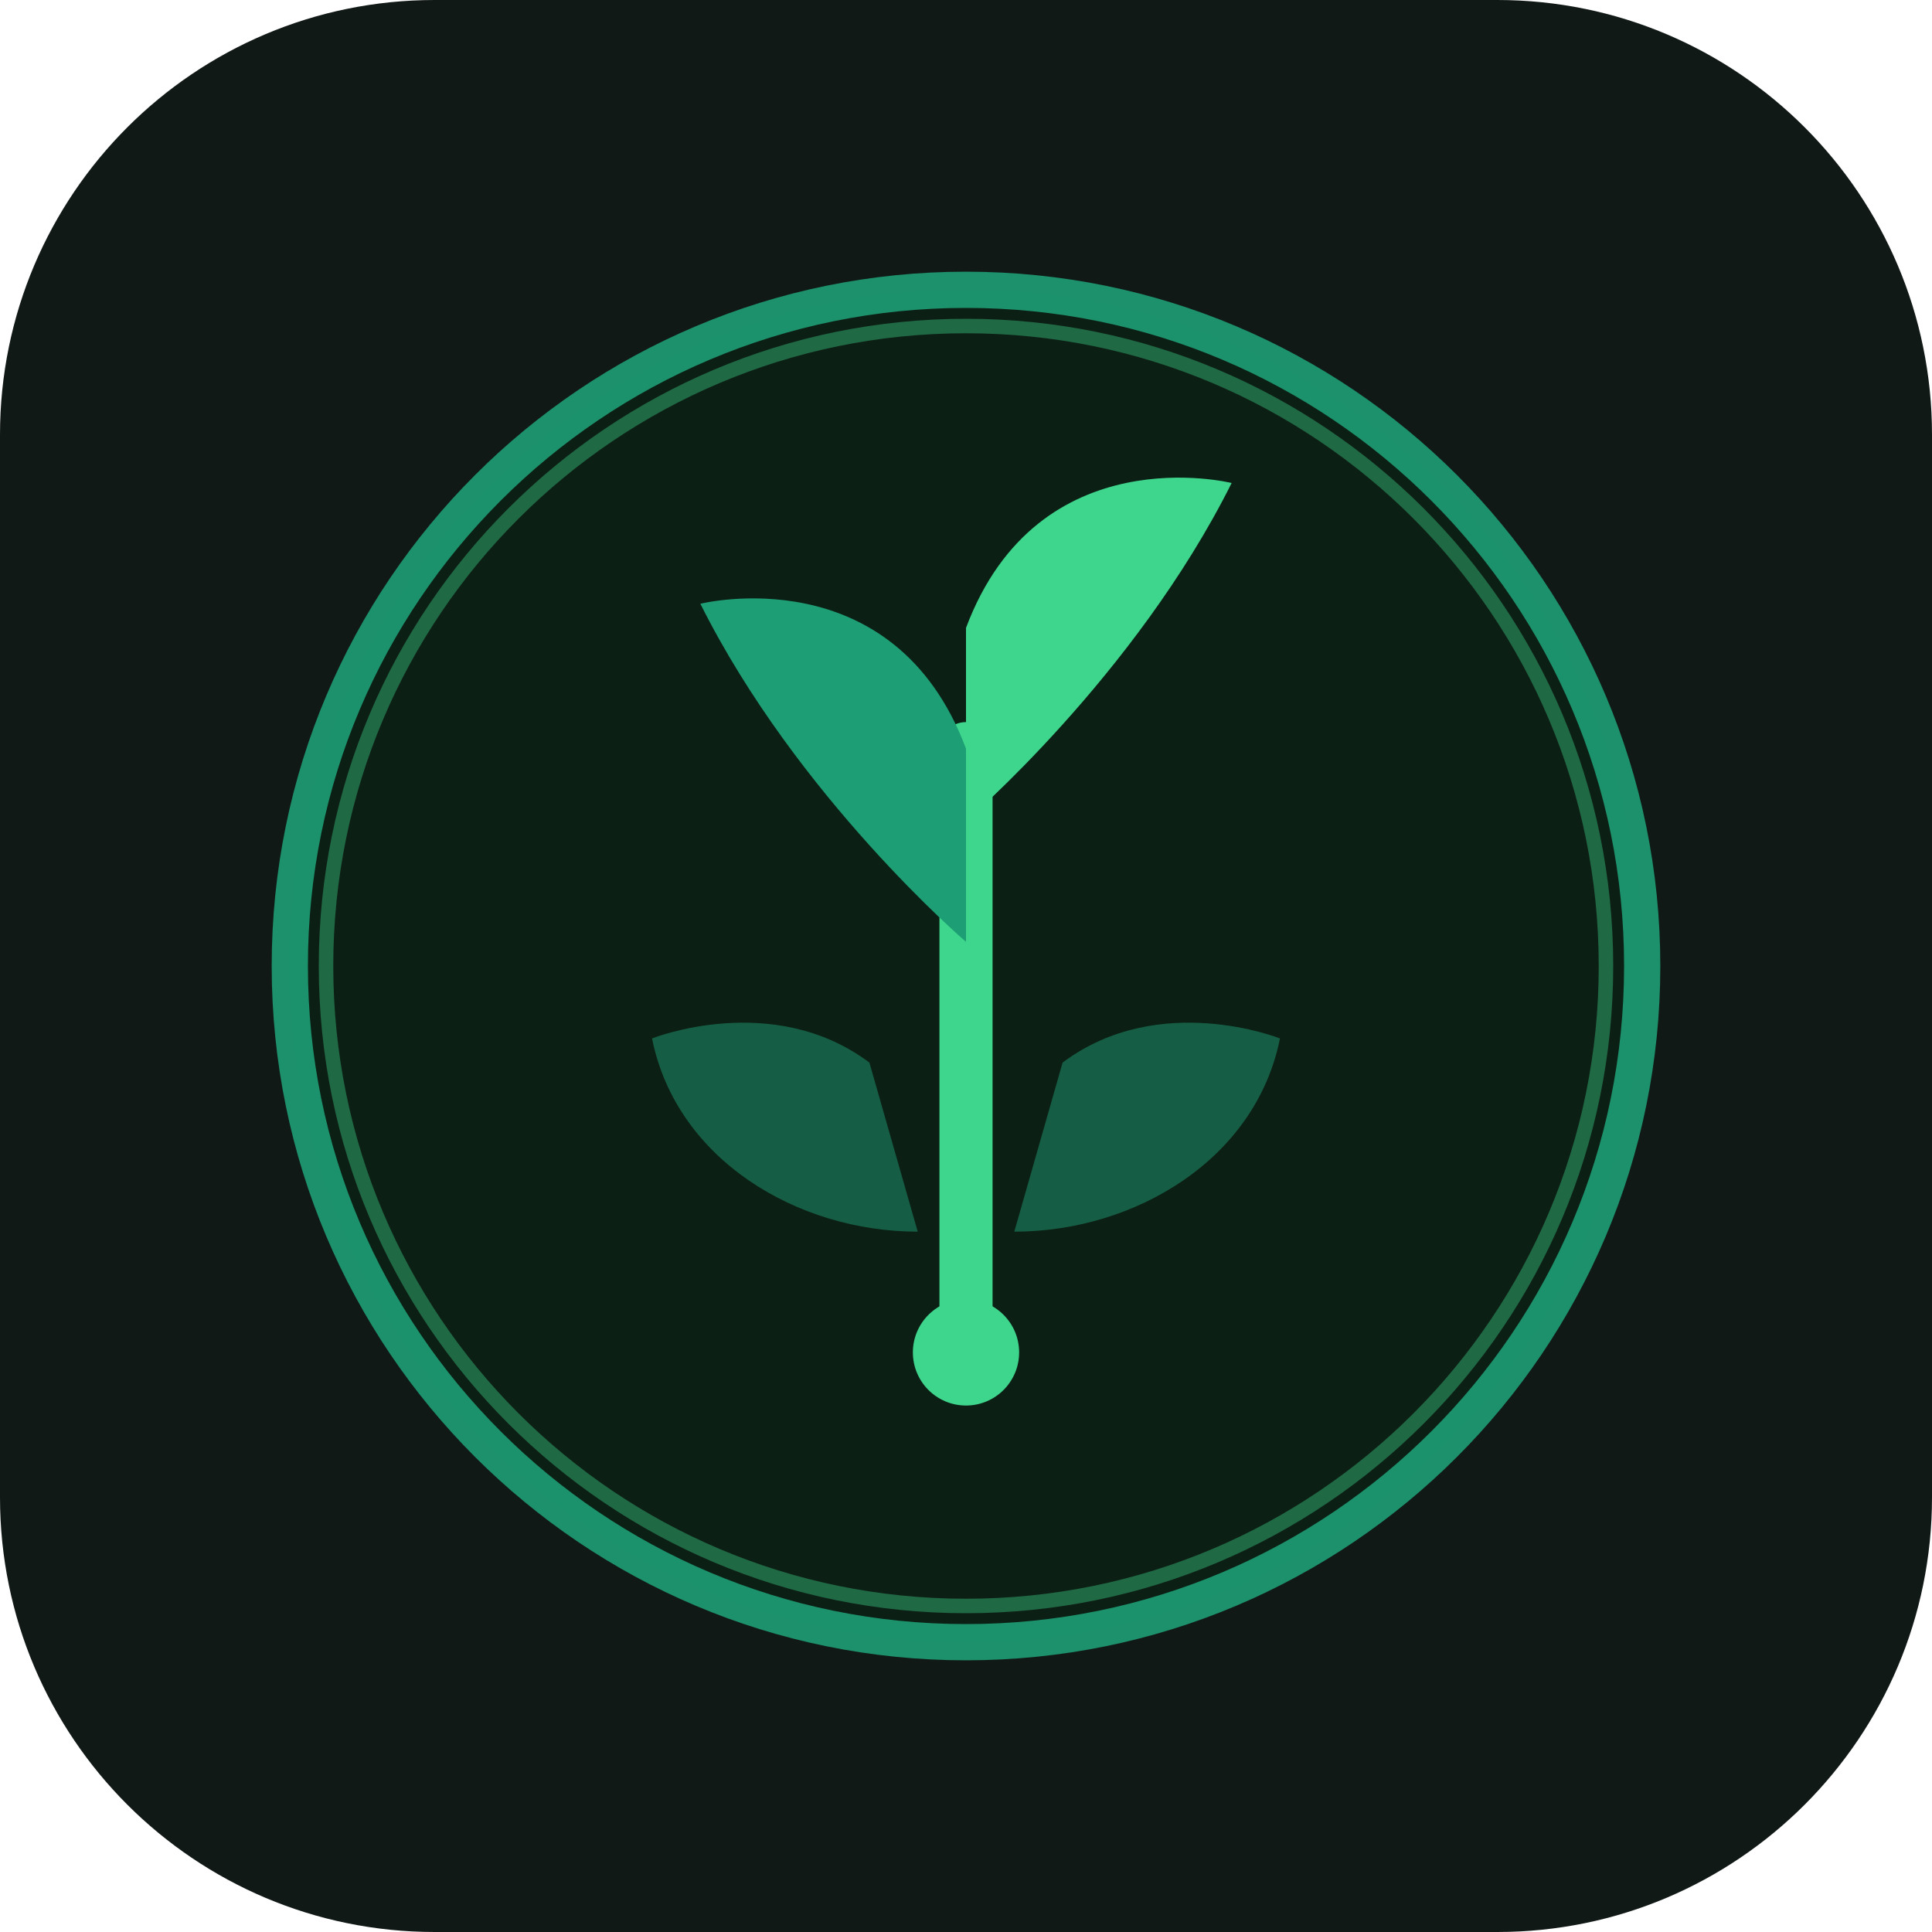
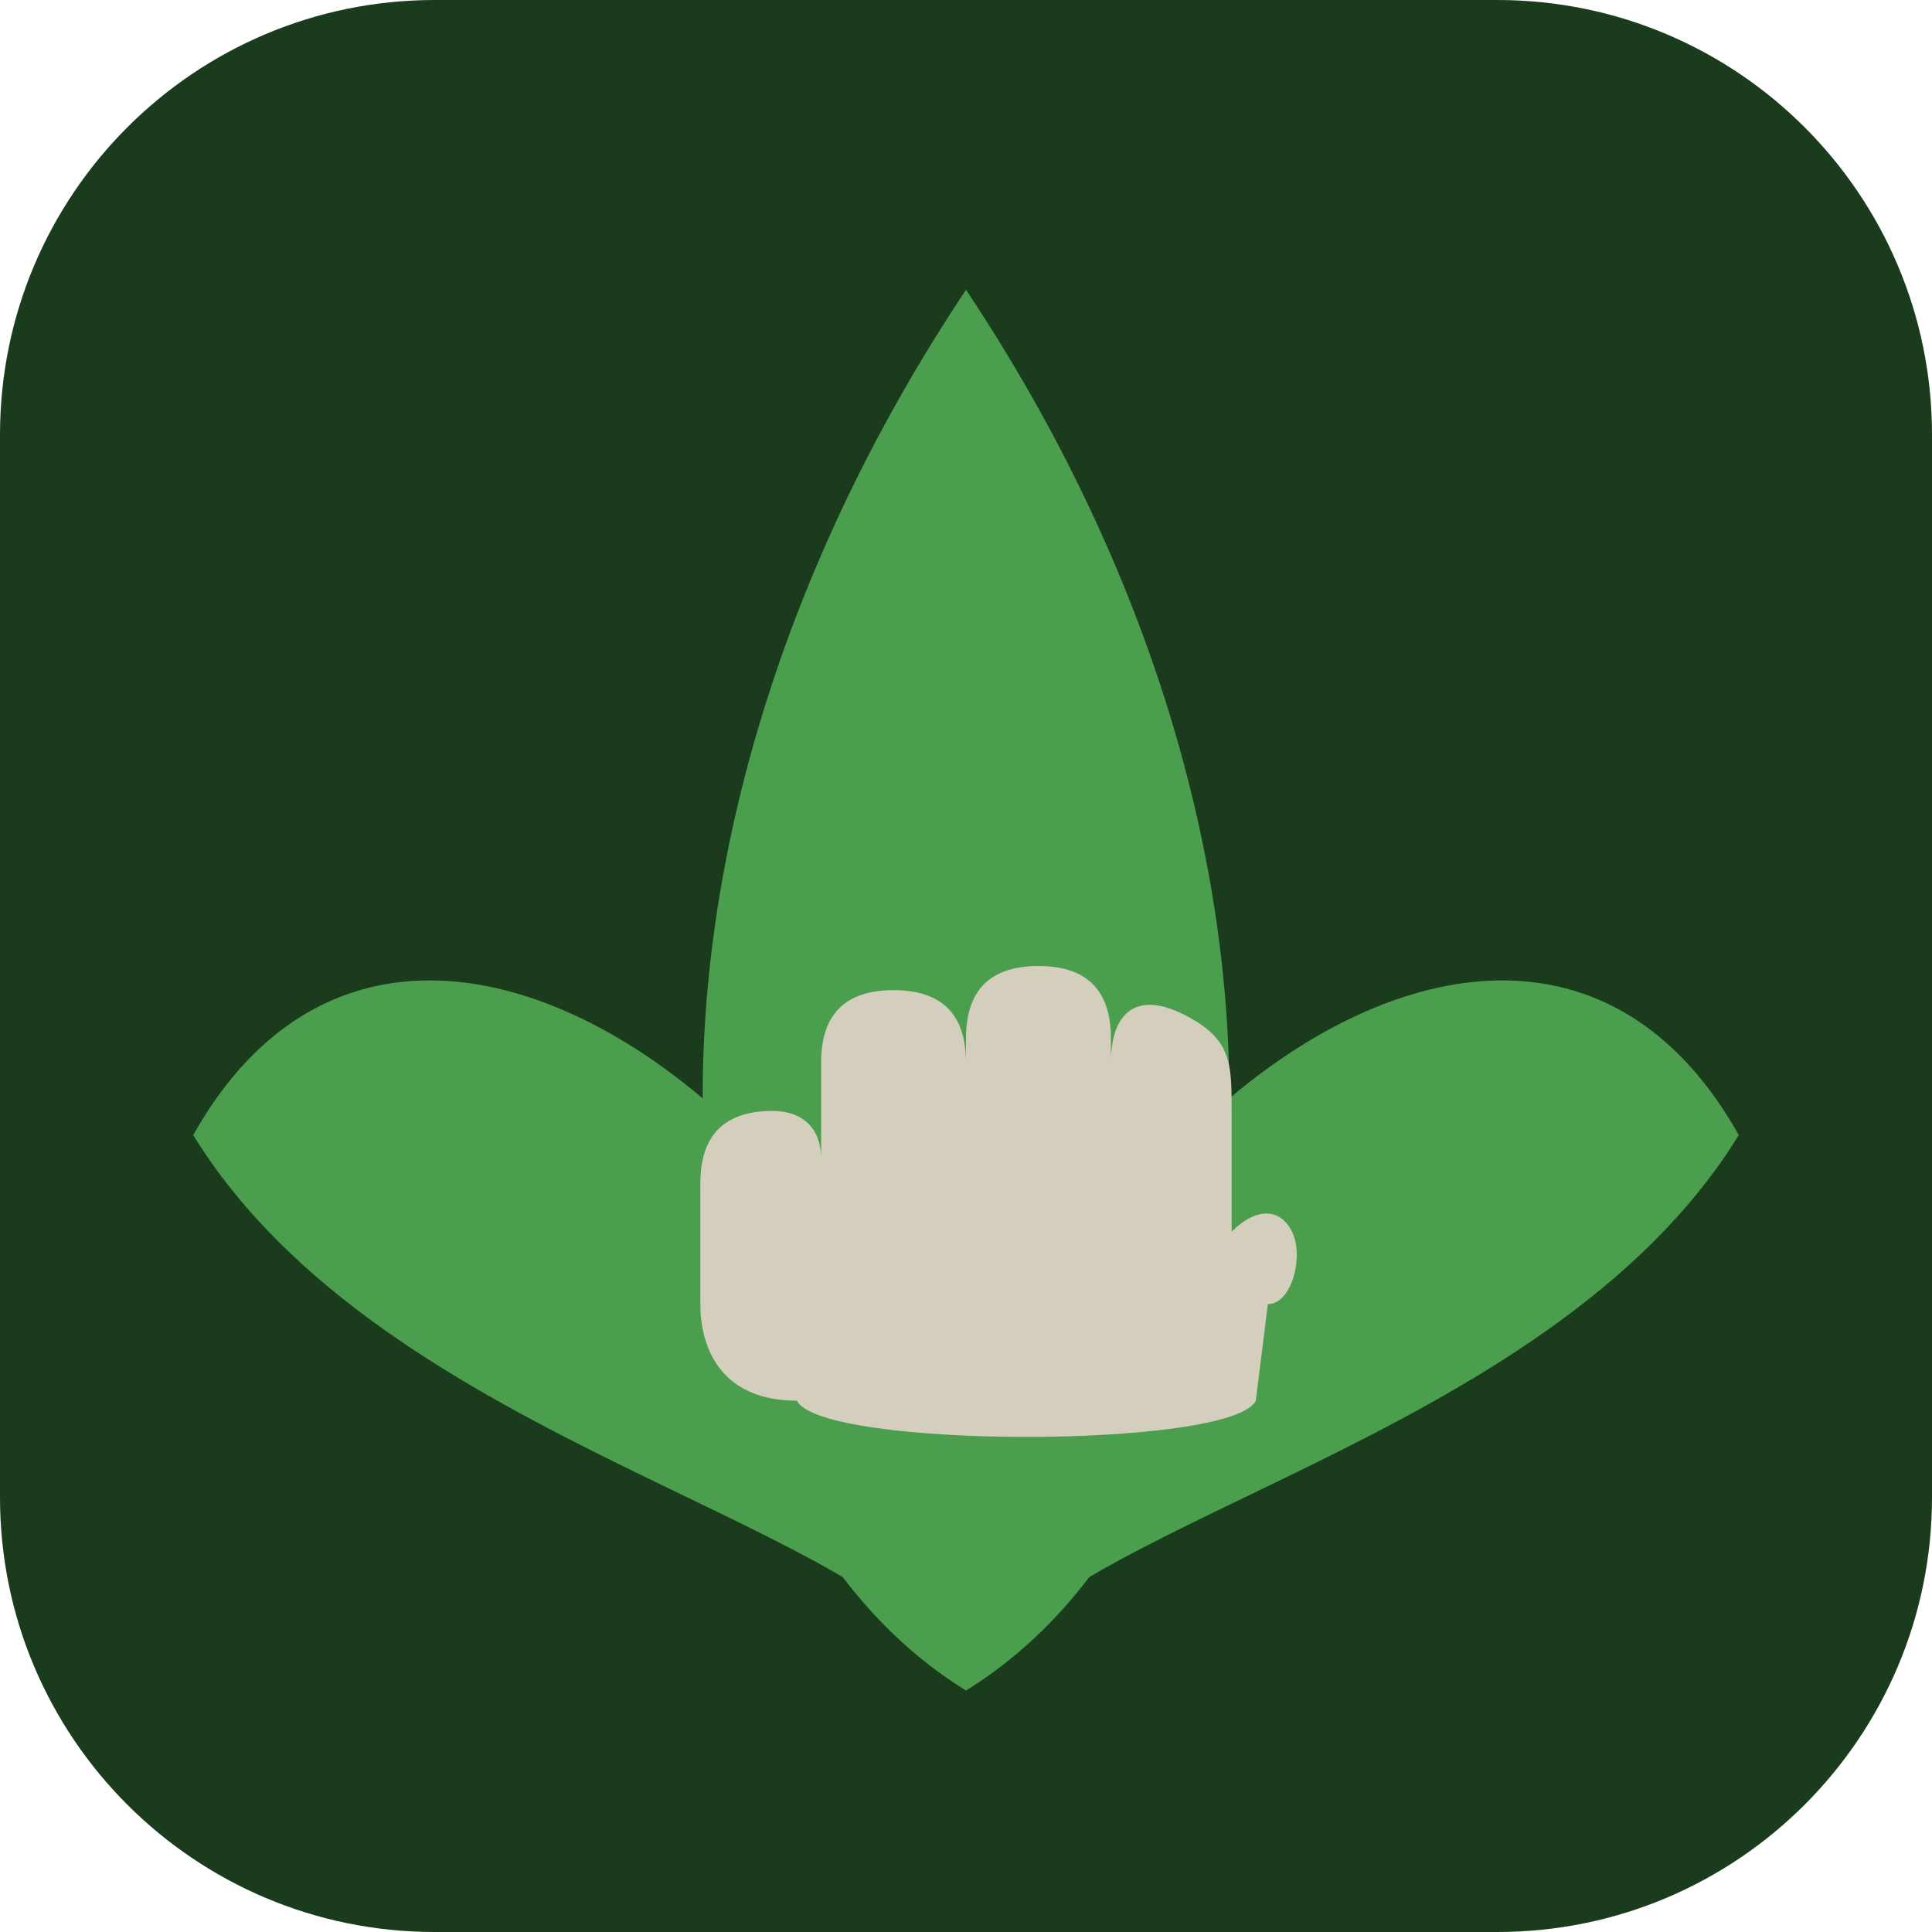
<svg xmlns="http://www.w3.org/2000/svg" viewBox="0 0 80 80">
-   <rect width="80" height="80" rx="18" fill="#111916" />
-   <circle cx="40" cy="40" r="28" fill="#0C1F14" />
-   <circle cx="40" cy="40" r="28" fill="none" stroke="#1D9E75" stroke-width="1.5" opacity="0.9" />
-   <circle cx="40" cy="40" r="26.5" fill="none" stroke="#3DD68C" stroke-width="0.6" opacity="0.4" />
-   <line x1="40" y1="55" x2="40" y2="31" stroke="#3DD68C" stroke-width="2.2" stroke-linecap="round" />
-   <path d="M40 39 C40 39 33 33 29 25 C29 25 37 23 40 31" fill="#1D9E75" />
-   <path d="M40 34 C40 34 47 28 51 20 C51 20 43 18 40 26" fill="#3DD68C" />
-   <path d="M38 51 C33 51 28 48 27 43 C27 43 32 41 36 44" fill="#1D9E75" opacity="0.5" />
-   <path d="M42 51 C47 51 52 48 53 43 C53 43 48 41 44 44" fill="#1D9E75" opacity="0.5" />
-   <circle cx="40" cy="56" r="2.2" fill="#3DD68C" />
+   <rect width="80" height="80" rx="18" fill="#1B3B1D" />
+   <path d="M40 70 C37 63 16 60 8 47 C17 31 38 48 40 65Z" fill="#4A9E4E" />
+   <path d="M40 70 C43 63 64 60 72 47 C63 31 42 48 40 65Z" fill="#4A9E4E" />
+   <path d="M40 70 C27 62 24 36 40 12 C56 36 53 62 40 70Z" fill="#4A9E4E" />
+   <path d="M33 58 C30 58 29 56 29 54 L29 49 C29 47 30 46 32 46            C33 46 34 46.5 34 48 L34 44 C34 42 35 41 37 41            C39 41 40 42 40 44 L40 43 C40 41 41 40 43 40            C45 40 46 41 46 43 L46 44 C46 42 47 41 49 42            C51 43 51 44 51 46 L51 51 C52 50 53 50 53.5 51            C54 52 53.5 54 52.5 54 L52 58 C51 60 34 60 33 58Z" fill="#D4CEBC" />
</svg>
